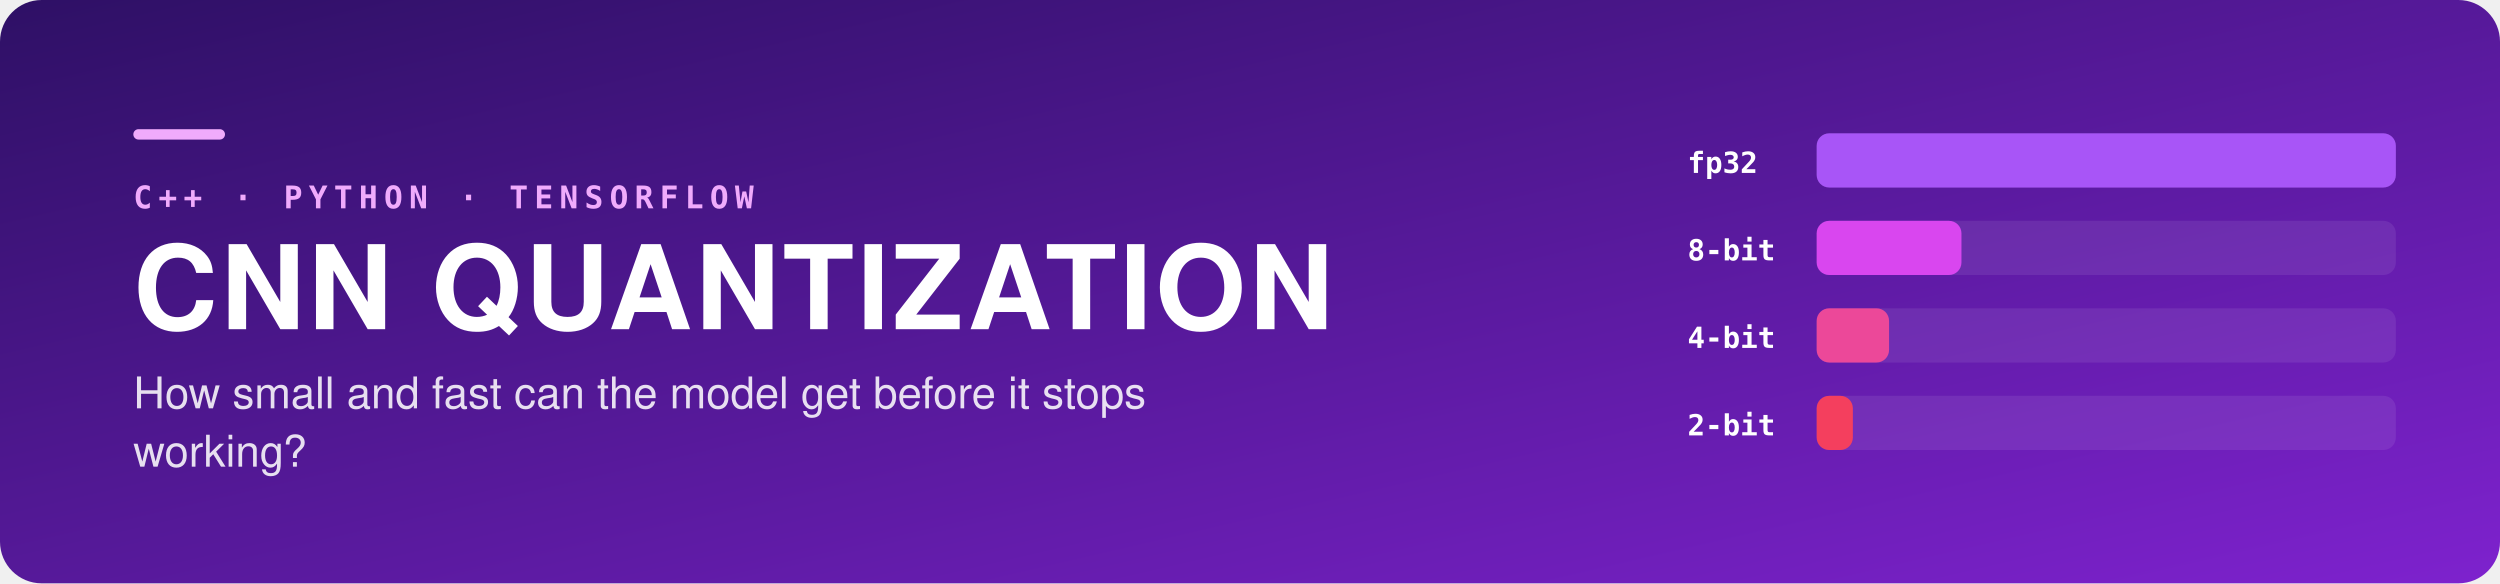
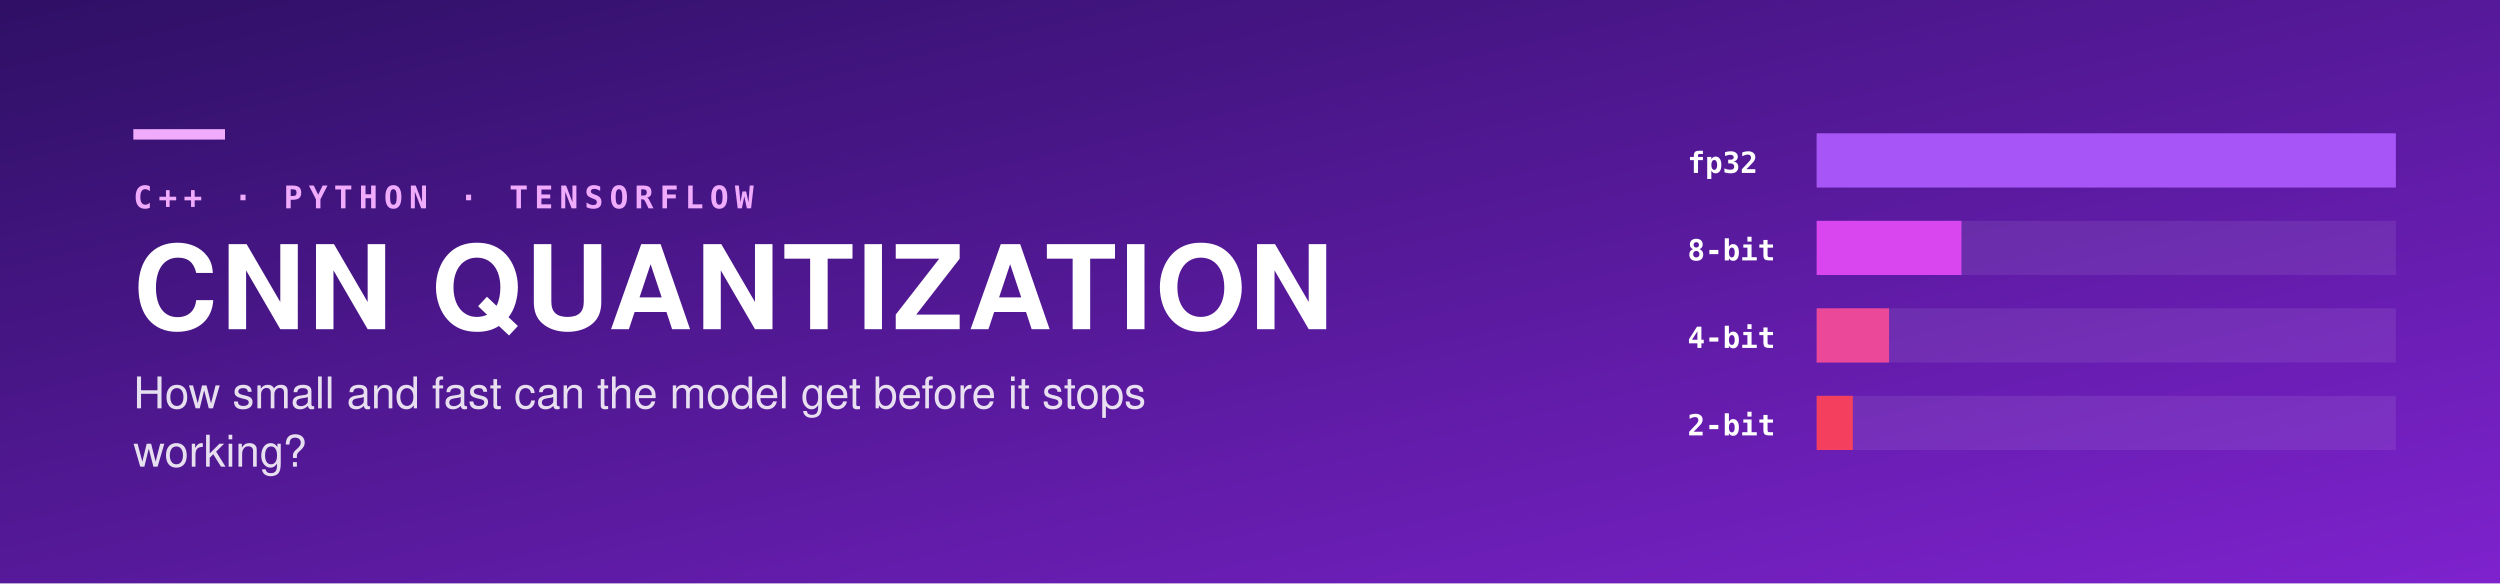
<svg xmlns="http://www.w3.org/2000/svg" viewBox="0 0 1200 280" role="img" aria-label="CNN QUANTIZATION">
  <style>
.kick{font:700 15px ui-monospace,SFMono-Regular,Menlo,Consolas,monospace;letter-spacing:3px;fill:#F0ABFC}
.title{font:800 56px system-ui,-apple-system,'Segoe UI',Helvetica,Arial,sans-serif;letter-spacing:1.5px;fill:#ffffff}
.tag{font:500 21px system-ui,-apple-system,'Segoe UI',Helvetica,Arial,sans-serif;fill:#ffffff;opacity:.86}
.m{font:500 13px ui-monospace,SFMono-Regular,Menlo,Consolas,monospace} .mb{font:700 14px ui-monospace,SFMono-Regular,Menlo,Consolas,monospace} .mbig{font:800 20px system-ui,-apple-system,'Segoe UI',Helvetica,Arial,sans-serif} .big{font:800 30px system-ui,-apple-system,'Segoe UI',Helvetica,Arial,sans-serif} .term{font:500 15px ui-monospace,SFMono-Regular,Menlo,Consolas,monospace}
.bar{fill:#F0ABFC}

@media (prefers-reduced-motion:reduce){*{animation:none!important}}
</style>
  <defs>
    <linearGradient id="g" x1="0" y1="0" x2="1" y2="1">
      <stop offset="0" stop-color="#2E1065" />
      <stop offset="1" stop-color="#7E22CE" />
    </linearGradient>
  </defs>
-   <rect width="1200" height="280" rx="20" fill="url(#g)" />
-   <rect class="bar" x="64" y="62" width="44" height="5" rx="2.5" />
+   <rect width="1200" height="280" fill="url(#g)" />
+   <rect class="bar" x="64" y="62" width="44" height="5" />
  <text x="64" y="100" class="kick">C++ · PYTHON · TENSORFLOW</text>
  <text x="64" y="158" class="title">CNN QUANTIZATION</text>
  <text x="64" y="196" class="tag">How small and fast can the model get before it stops</text>
  <text x="64" y="224" class="tag">working?</text>
  <g transform="translate(810,50)">
    <text x="0" y="33" class="mb" text-anchor="start" fill="#fff">fp32</text>
-     <rect x="62" y="14" width="278" height="26" rx="6" fill="#ffffff" opacity=".08" />
-     <rect x="62" y="14" width="278.0" height="26" rx="6" fill="#A855F7" />
+     <rect x="62" y="14" width="278" height="26" fill="#ffffff" opacity=".08" />
+     <rect x="62" y="14" width="278.0" height="26" fill="#A855F7" />
    <text x="0" y="75" class="mb" text-anchor="start" fill="#fff">8-bit</text>
-     <rect x="62" y="56" width="278" height="26" rx="6" fill="#ffffff" opacity=".08" />
-     <rect x="62" y="56" width="69.5" height="26" rx="6" fill="#D946EF" />
+     <rect x="62" y="56" width="278" height="26" fill="#ffffff" opacity=".08" />
+     <rect x="62" y="56" width="69.5" height="26" fill="#D946EF" />
    <text x="0" y="117" class="mb" text-anchor="start" fill="#fff">4-bit</text>
-     <rect x="62" y="98" width="278" height="26" rx="6" fill="#ffffff" opacity=".08" />
-     <rect x="62" y="98" width="34.75" height="26" rx="6" fill="#EC4899" />
+     <rect x="62" y="98" width="278" height="26" fill="#ffffff" opacity=".08" />
+     <rect x="62" y="98" width="34.75" height="26" fill="#EC4899" />
    <text x="0" y="159" class="mb" text-anchor="start" fill="#fff">2-bit</text>
-     <rect x="62" y="140" width="278" height="26" rx="6" fill="#ffffff" opacity=".08" />
-     <rect x="62" y="140" width="17.375" height="26" rx="6" fill="#F43F5E" />
+     <rect x="62" y="140" width="278" height="26" fill="#ffffff" opacity=".08" />
+     <rect x="62" y="140" width="17.375" height="26" fill="#F43F5E" />
  </g>
</svg>
